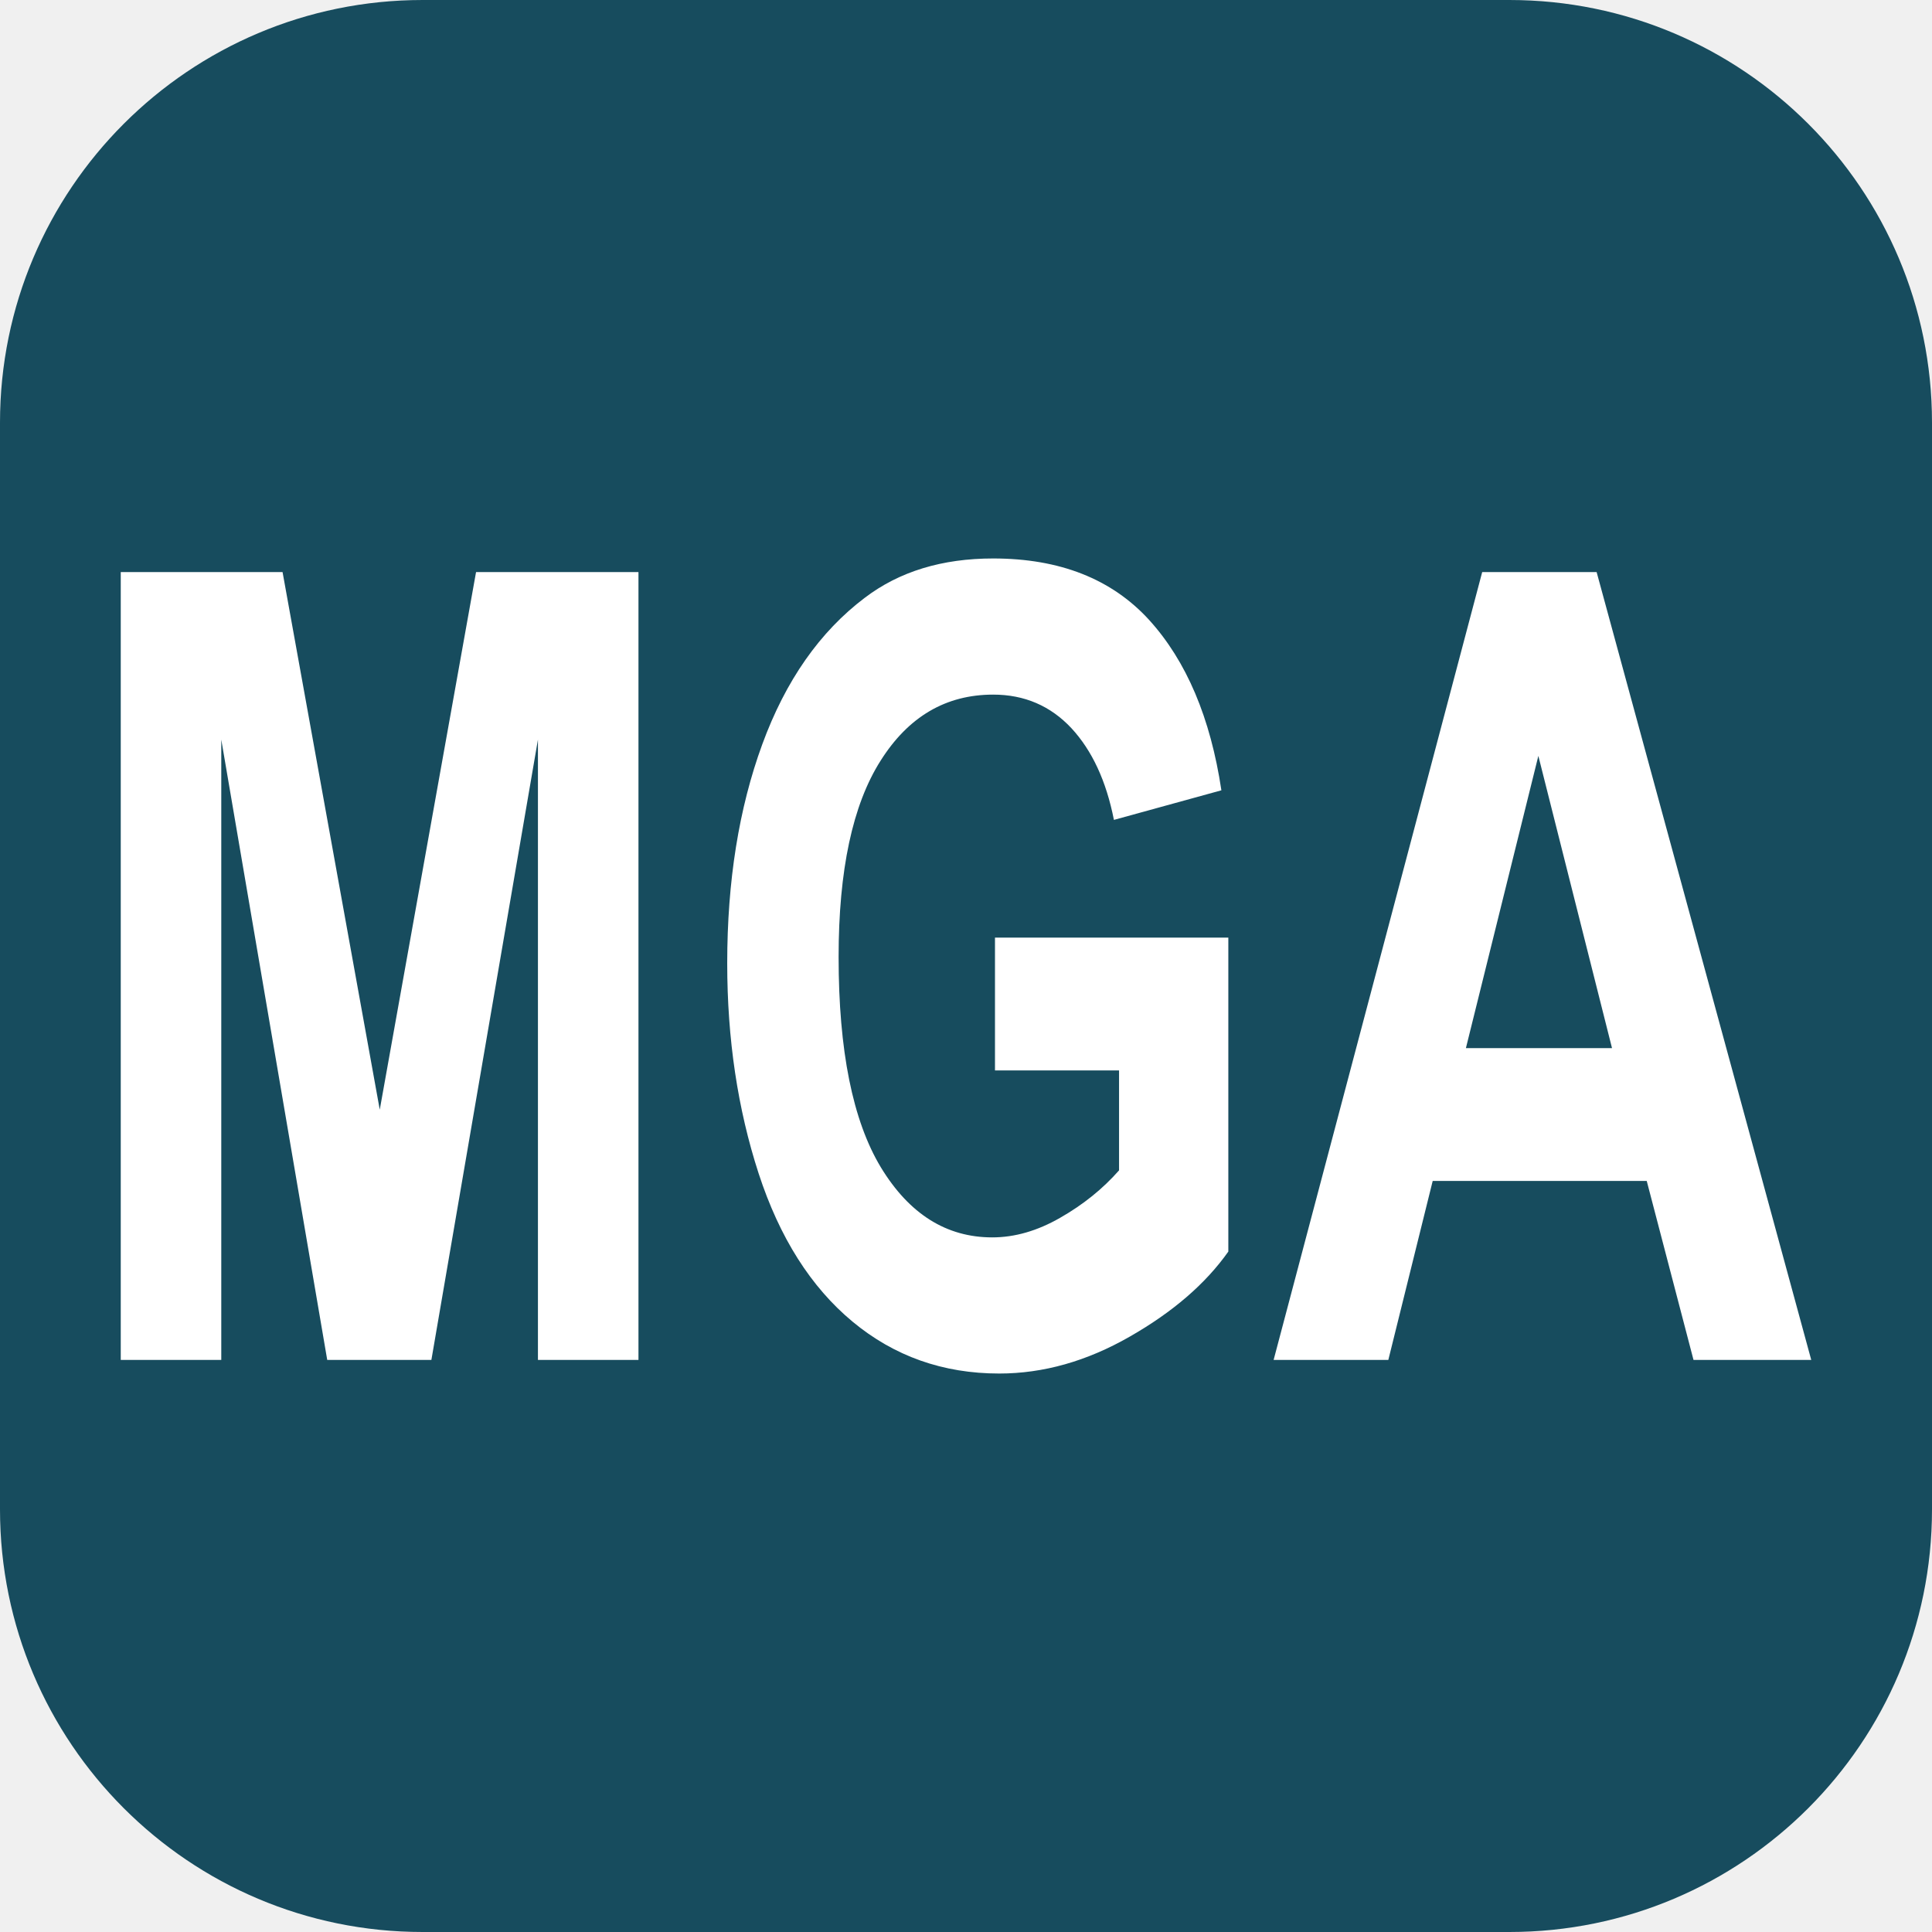
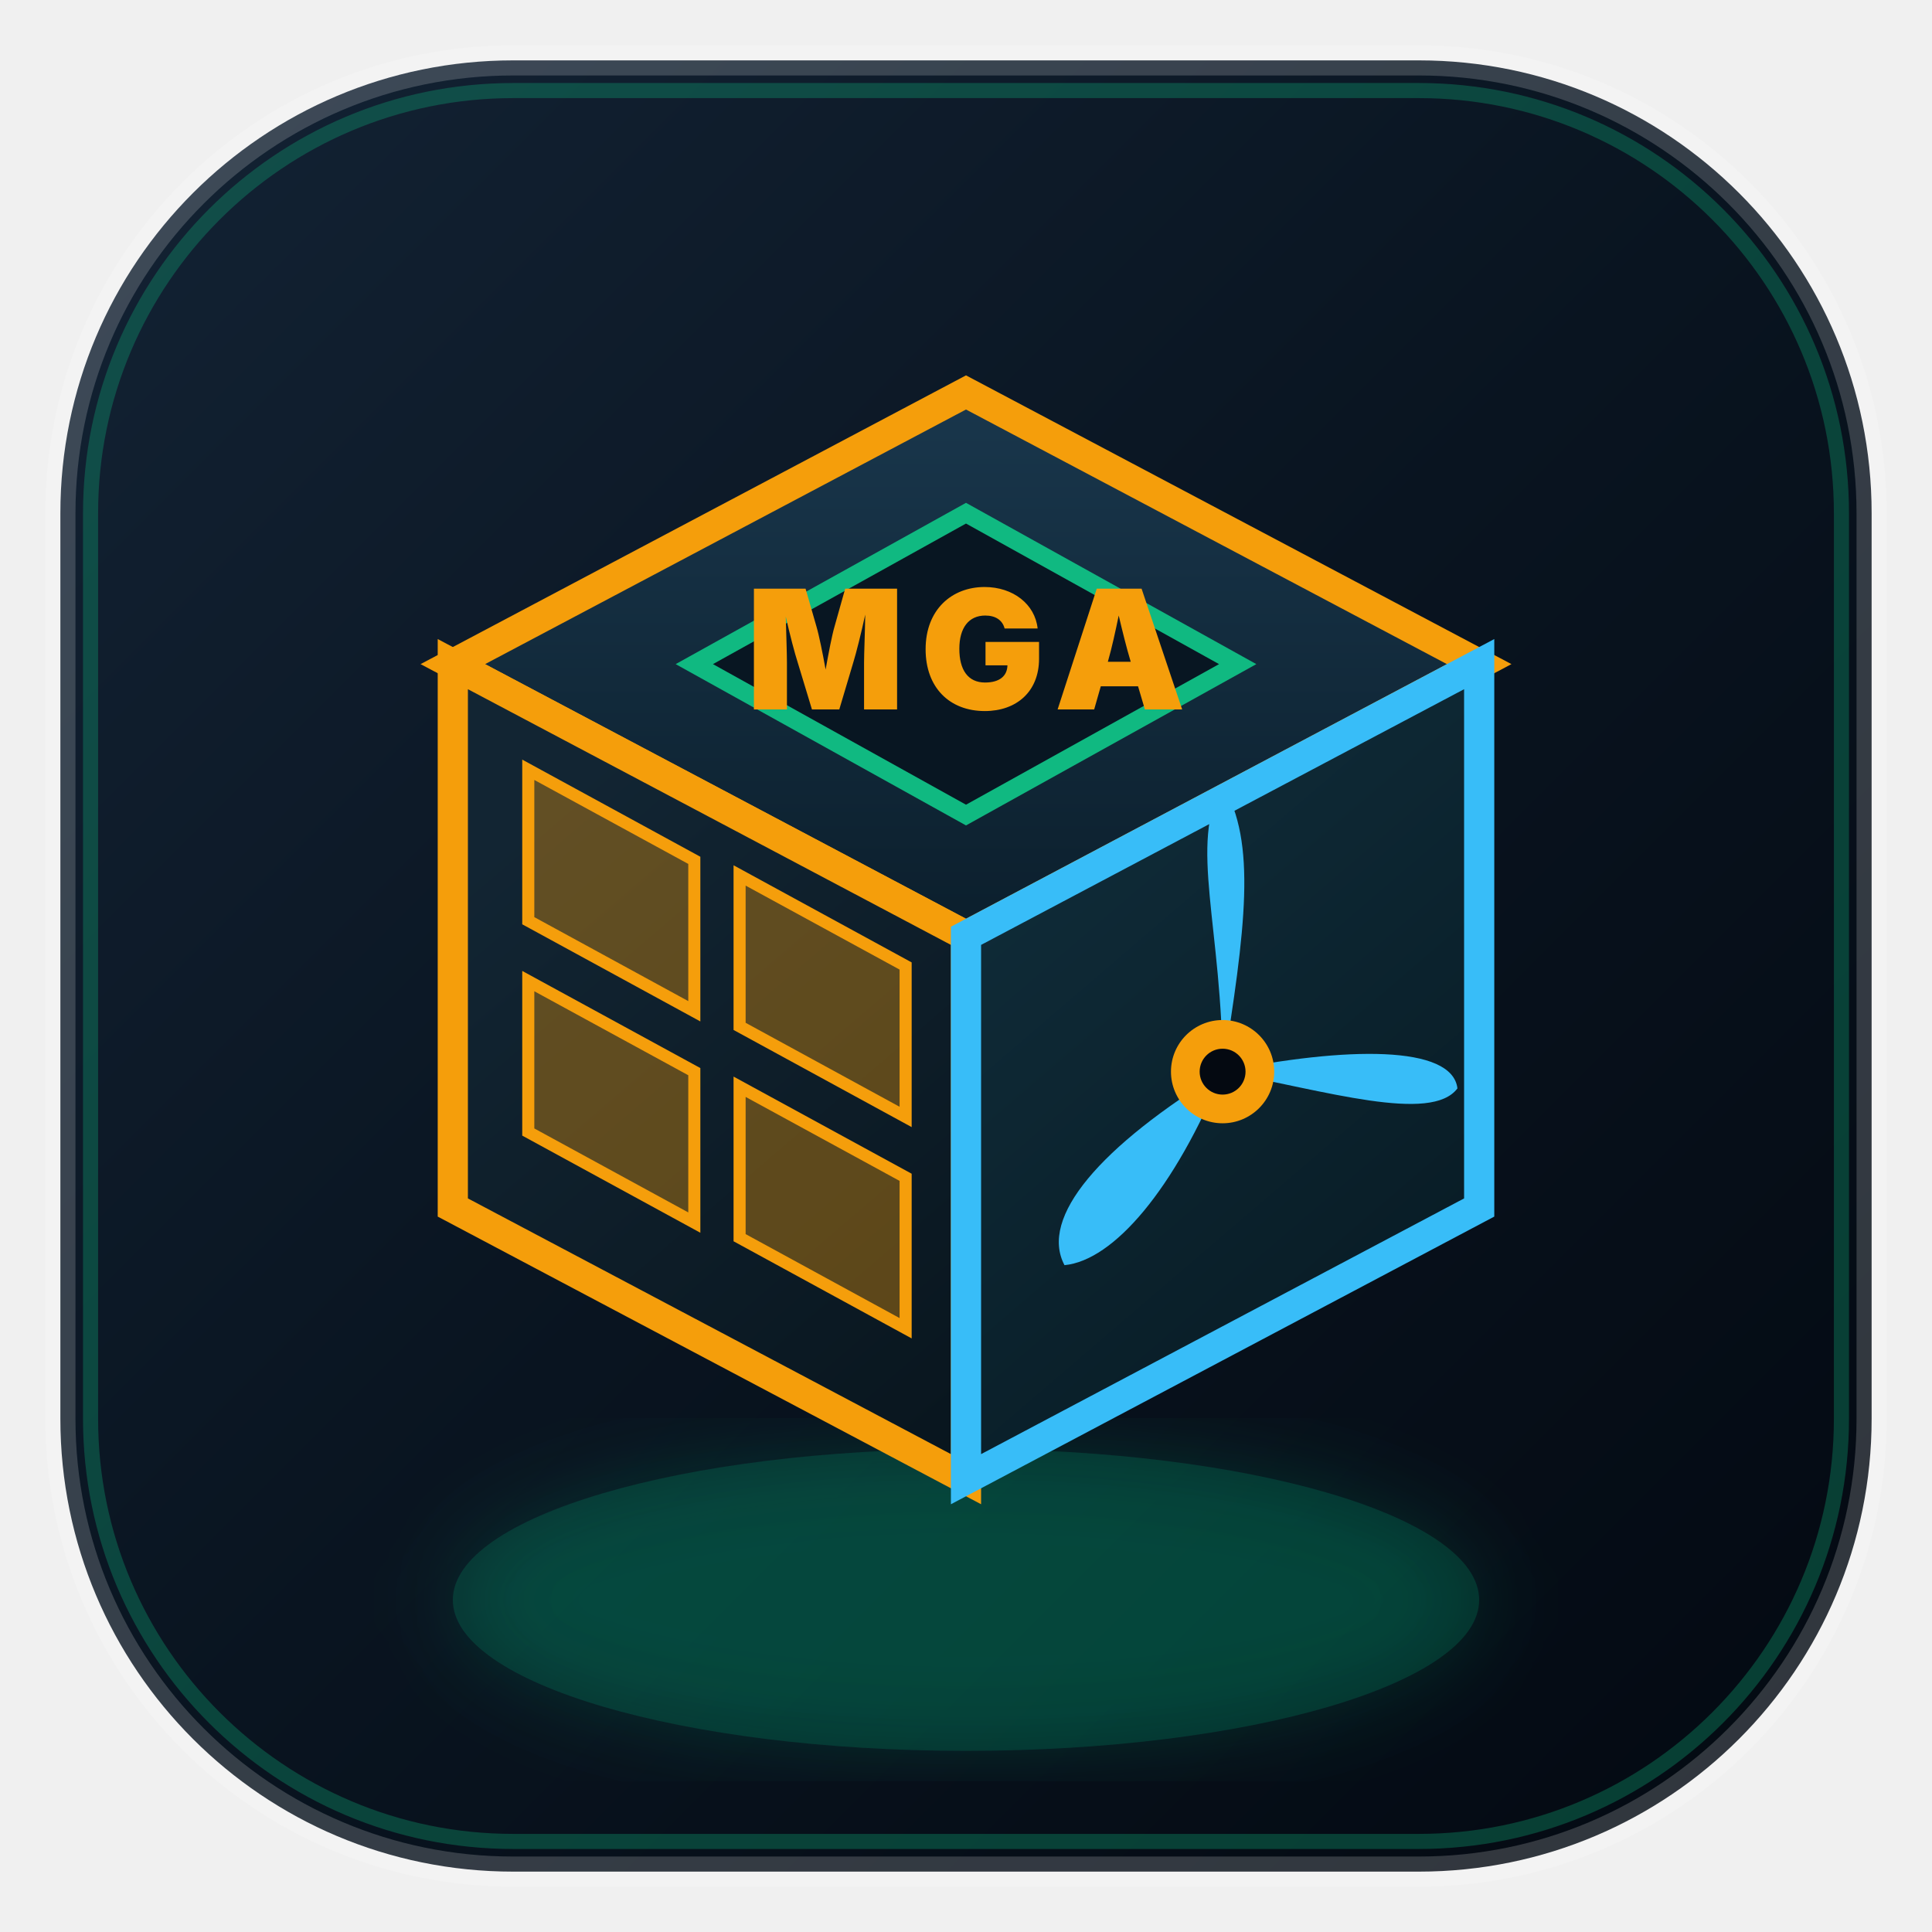
- <svg xmlns="http://www.w3.org/2000/svg" viewBox="0 0 64 64">
-   <rect width="64" height="64" rx="14" fill="#174c5e" />
-   <path fill="#fff" d="M4 45.05V18.95H9.36L12.58 36.76L15.77 18.95H21.15V45.05H17.82V24.5L14.29 45.05H10.84L7.33 24.5V45.05Z M32.96 35.46V31.06H40.69V41.46Q39.56 43.06 37.42 44.28Q35.29 45.5 33.1 45.5Q30.31 45.5 28.24 43.78Q26.17 42.06 25.13 38.87Q24.09 35.67 24.09 31.91Q24.09 27.83 25.25 24.66Q26.41 21.49 28.65 19.8Q30.36 18.5 32.9 18.5Q36.21 18.5 38.07 20.54Q39.92 22.58 40.46 26.18L36.9 27.16Q36.52 25.23 35.49 24.12Q34.45 23.01 32.9 23.01Q30.55 23.01 29.17 25.2Q27.78 27.39 27.78 31.7Q27.78 36.35 29.18 38.67Q30.59 40.99 32.87 40.99Q33.99 40.99 35.12 40.34Q36.26 39.69 37.07 38.77V35.46Z M60 45.05H56.1L54.55 39.12H47.46L45.99 45.05H42.19L49.1 18.95H52.89ZM53.4 34.72 50.96 25.04 48.56 34.72Z" />
+ <svg xmlns="http://www.w3.org/2000/svg" viewBox="0 0 128 128" fill="none">
+   <defs>
+     <linearGradient id="bgGrad" x1="0" y1="0" x2="128" y2="128" gradientUnits="userSpaceOnUse">
+       <stop offset="0%" stop-color="#142436" />
+       <stop offset="50%" stop-color="#091420" />
+       <stop offset="100%" stop-color="#030810" />
+     </linearGradient>
+     <linearGradient id="topFace" x1="64" y1="24" x2="64" y2="60" gradientUnits="userSpaceOnUse">
+       <stop offset="0%" stop-color="#1a384e" />
+       <stop offset="100%" stop-color="#0c202e" />
+     </linearGradient>
+     <linearGradient id="leftFace" x1="28" y1="60" x2="64" y2="102" gradientUnits="userSpaceOnUse">
+       <stop offset="0%" stop-color="#122533" />
+       <stop offset="100%" stop-color="#08141c" />
+     </linearGradient>
+     <linearGradient id="rightFace" x1="64" y1="60" x2="100" y2="102" gradientUnits="userSpaceOnUse">
+       <stop offset="0%" stop-color="#0f2b38" />
+       <stop offset="100%" stop-color="#06161e" />
+     </linearGradient>
+     <filter id="glow">
+       <feGaussianBlur stdDeviation="3" result="coloredBlur" />
+       <feMerge>
+         <feMergeNode in="coloredBlur" />
+         <feMergeNode in="SourceGraphic" />
+       </feMerge>
+     </filter>
+   </defs>
+   <rect x="4" y="4" width="120" height="120" rx="30" fill="url(#bgGrad)" stroke="rgba(255,255,255,0.18)" stroke-width="2" />
+   <rect x="6" y="6" width="116" height="116" rx="28" stroke="rgba(16,185,129,0.3)" stroke-width="1" />
+   <ellipse cx="64" cy="106" rx="34" ry="10" fill="rgba(16,185,129,0.18)" filter="url(#glow)" />
+   <polygon points="64,26 98,44 64,62 30,44" fill="url(#topFace)" stroke="#f59e0b" stroke-width="2" />
+   <polygon points="64,34 82,44 64,54 46,44" fill="#081622" stroke="#10b981" stroke-width="1.2" />
+   <text x="64" y="47" font-family="'Manrope', -apple-system, sans-serif" font-weight="900" font-size="11" fill="#f59e0b" text-anchor="middle" letter-spacing="1">MGA</text>
+   <polygon points="30,44 64,62 64,98 30,80" fill="url(#leftFace)" stroke="#f59e0b" stroke-width="2" />
+   <polygon points="35,51 46,57 46,67 35,61" fill="rgba(245,158,11,0.35)" stroke="#f59e0b" stroke-width="0.8" />
+   <polygon points="49,58 60,64 60,74 49,68" fill="rgba(245,158,11,0.35)" stroke="#f59e0b" stroke-width="0.8" />
+   <polygon points="35,65 46,71 46,81 35,75" fill="rgba(245,158,11,0.35)" stroke="#f59e0b" stroke-width="0.8" />
+   <polygon points="49,72 60,78 60,88 49,82" fill="rgba(245,158,11,0.35)" stroke="#f59e0b" stroke-width="0.8" />
+   <polygon points="64,62 98,44 98,80 64,98" fill="url(#rightFace)" stroke="#38bdf8" stroke-width="2" />
+   <g transform="translate(81, 71) scale(0.38)">
+     <path d="M0 0 C0 -25, -6 -40, 0 -50 C6 -40, 4 -25, 0 0 Z" fill="#38bdf8" />
+     <path d="M0 0 C22 12, 38 15, 43 7 C38 0, 22 -3, 0 0 Z" fill="#38bdf8" transform="rotate(120)" />
+     <path d="M0 0 C-7 21, -16 37, -23 34 C-26 27, -12 14, 0 0 Z" fill="#38bdf8" transform="rotate(240)" />
+     <circle cx="0" cy="0" r="9" fill="#f59e0b" />
+     <circle cx="0" cy="0" r="4" fill="#040911" />
+   </g>
</svg>
